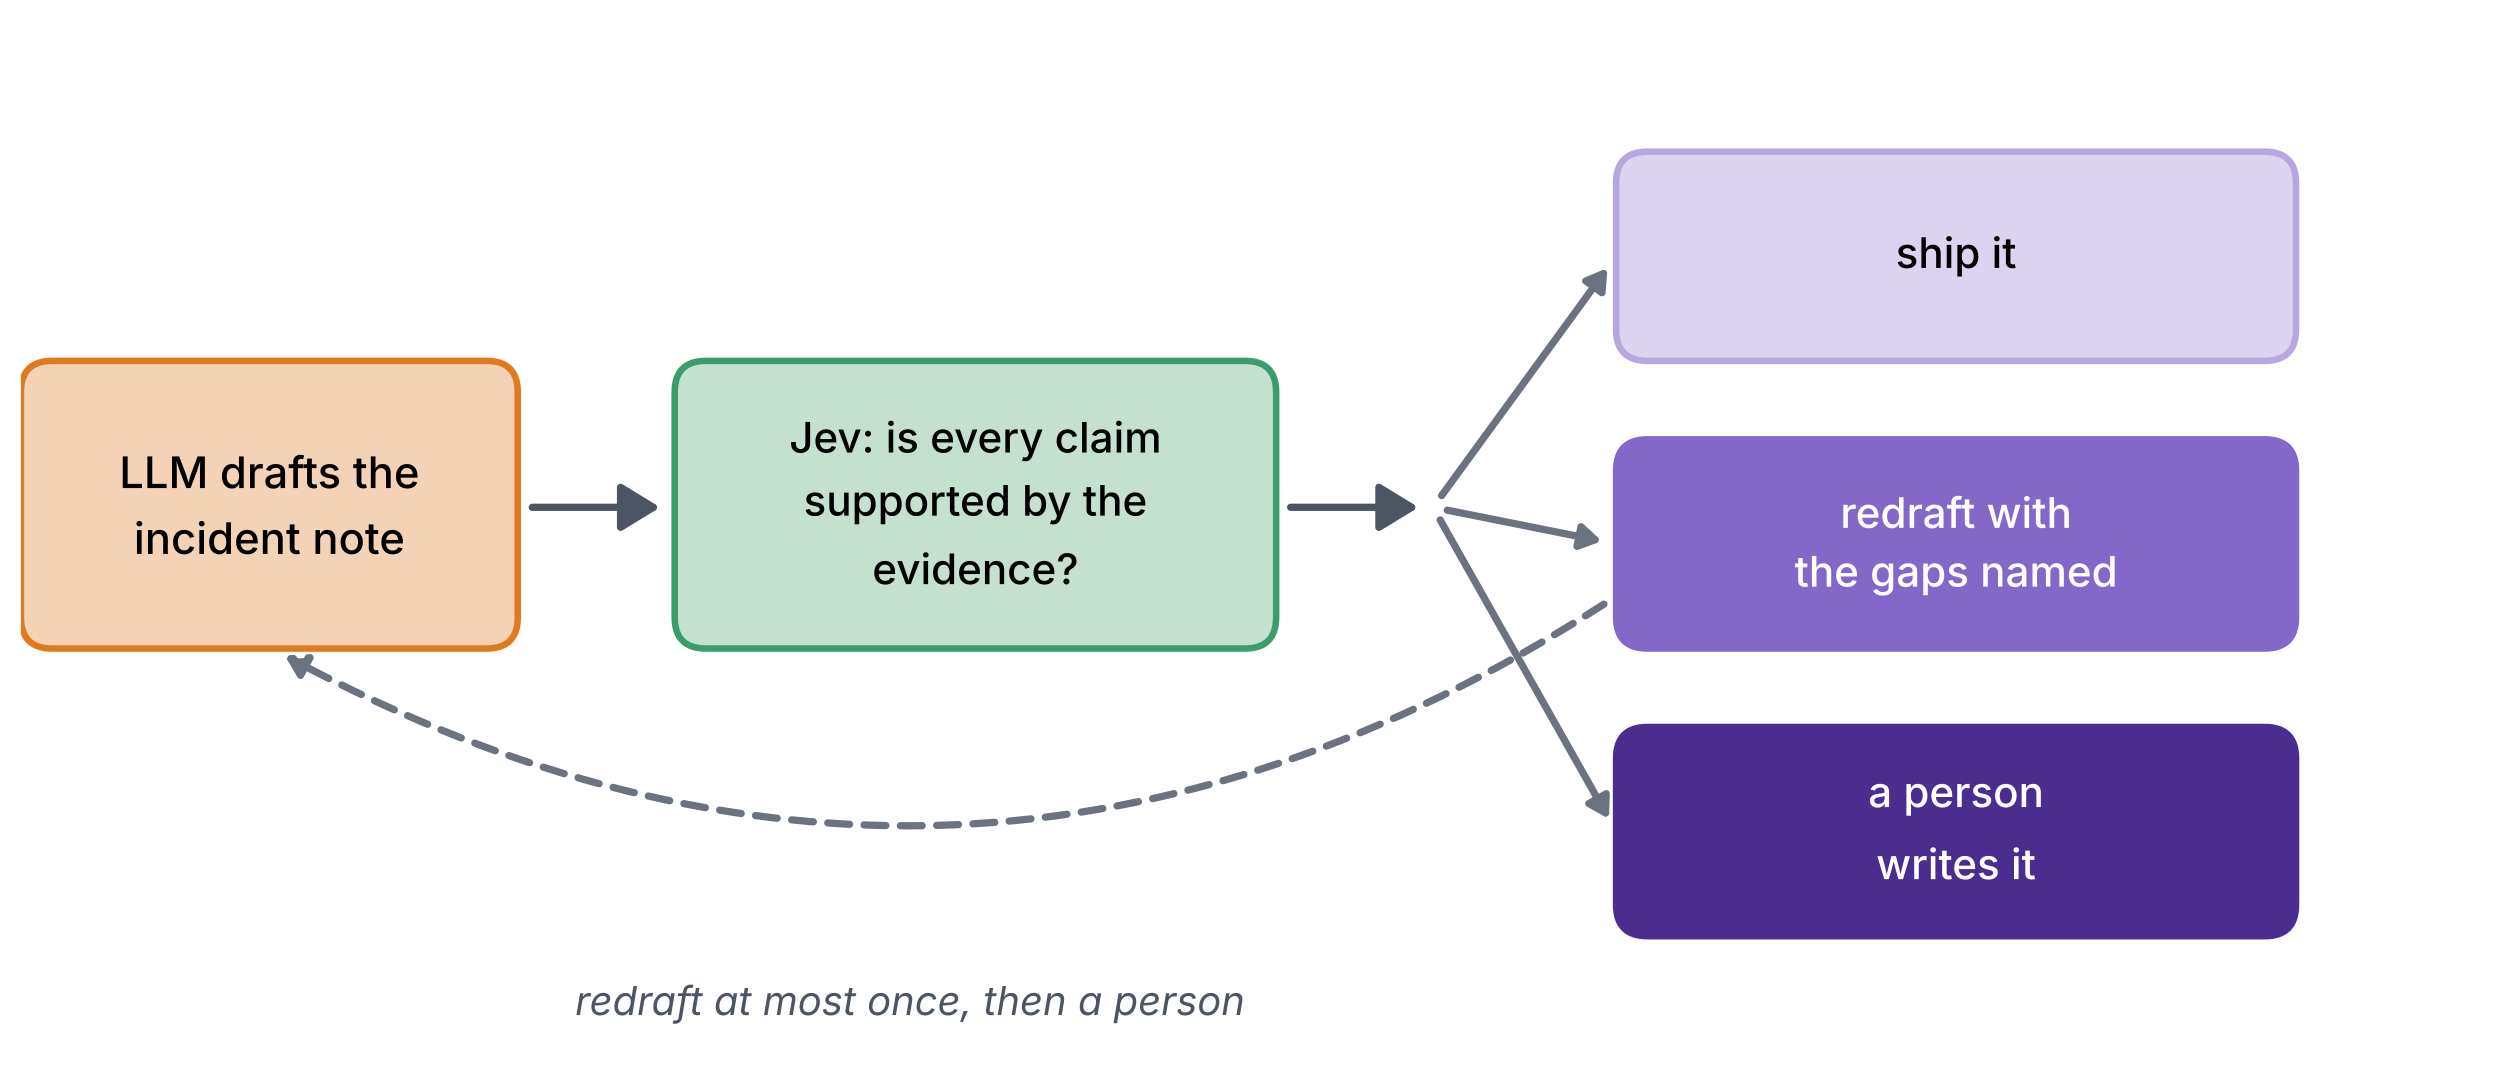
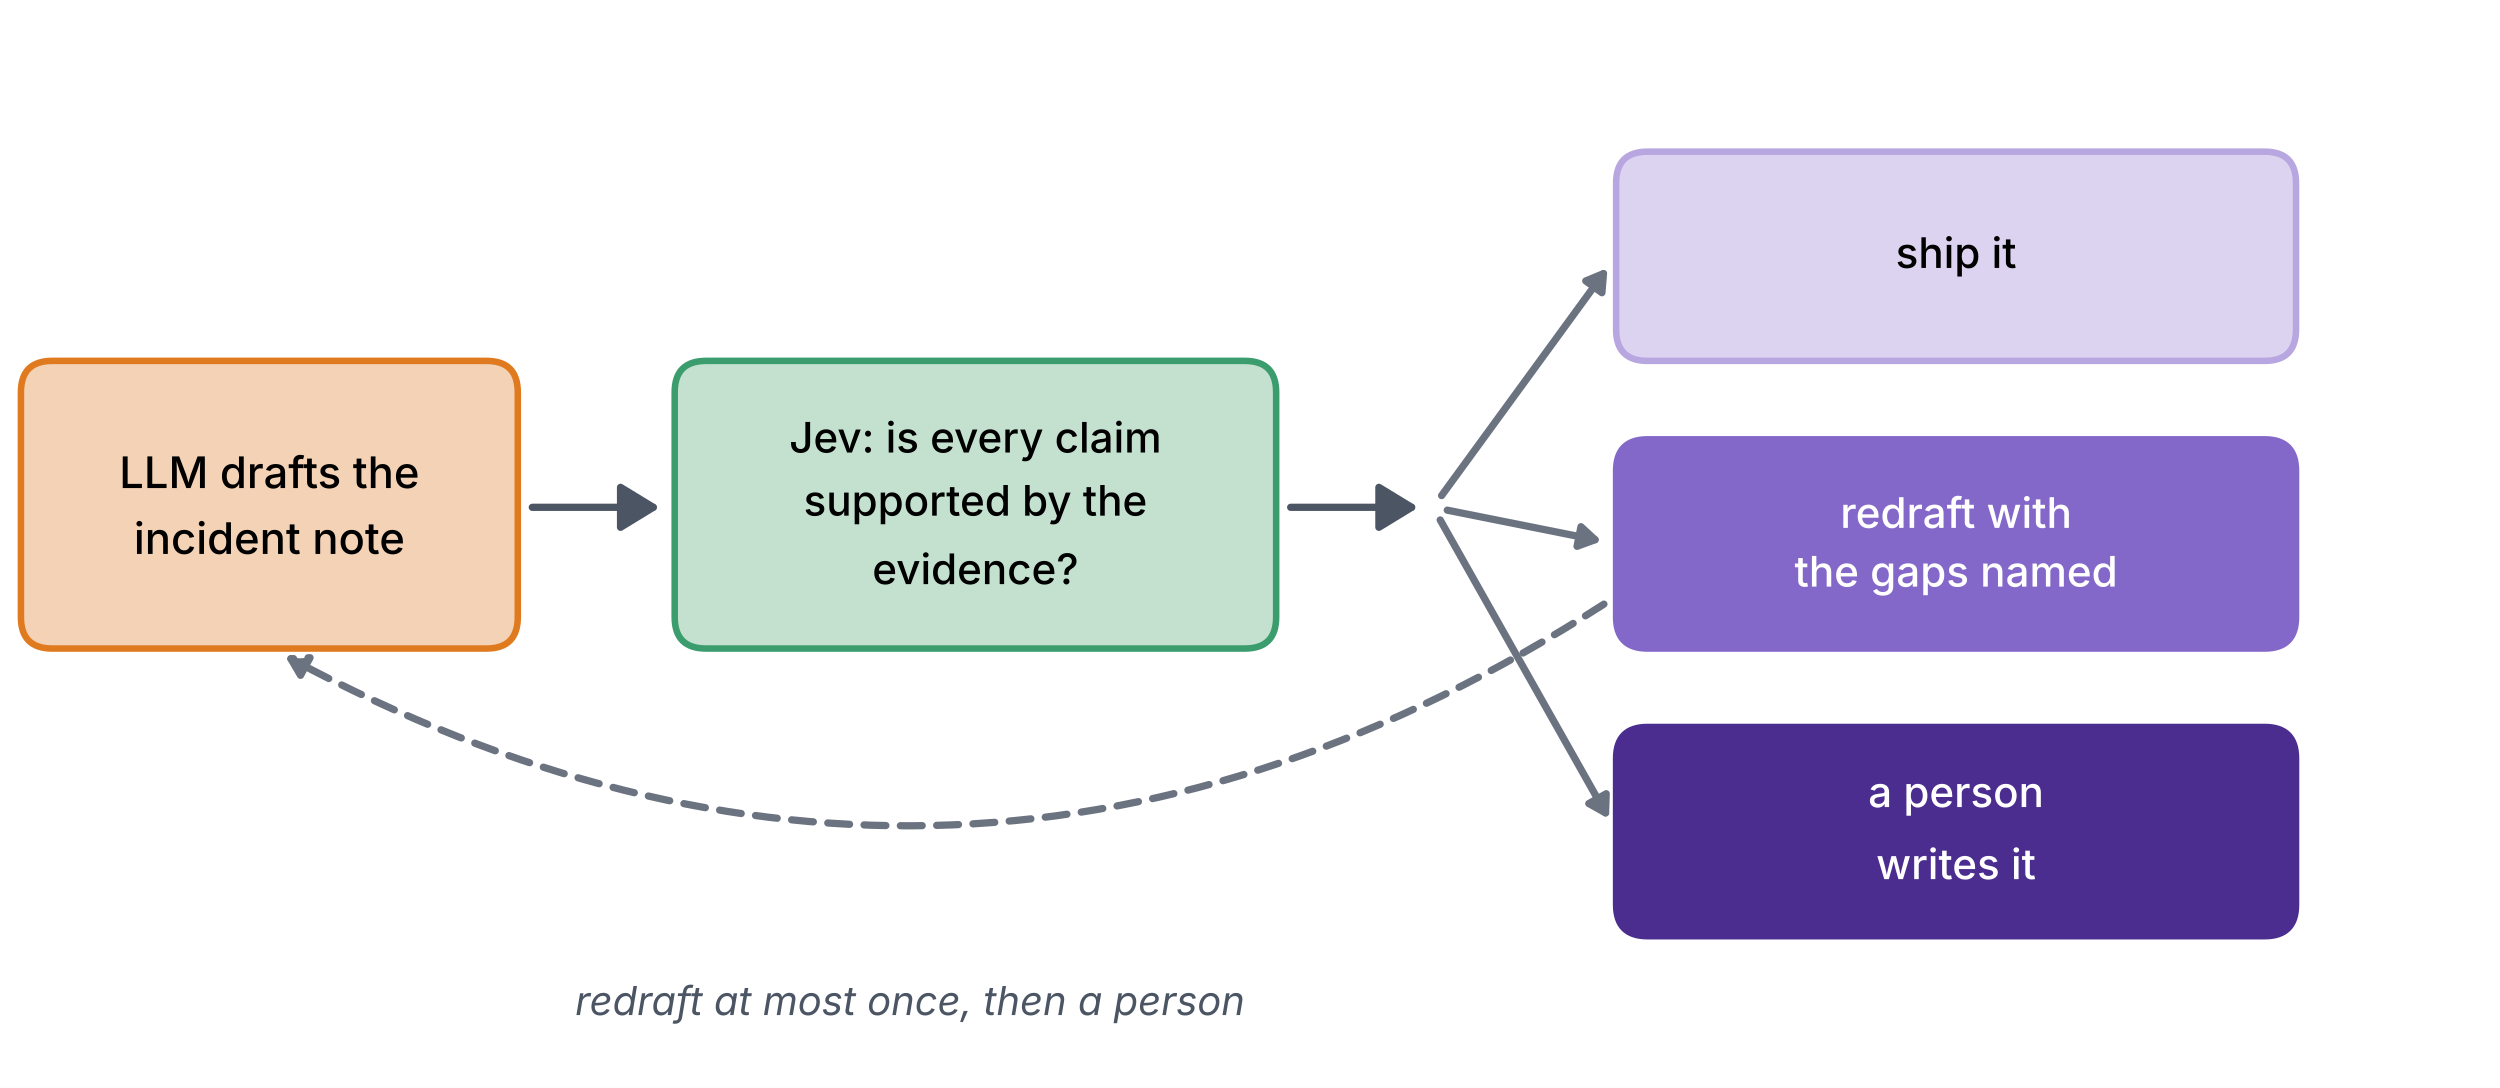
<svg xmlns="http://www.w3.org/2000/svg" width="344.16pt" height="149.76pt" viewBox="0 0 344.16 149.76" version="1.1">
  <defs>
    <style type="text/css">*{stroke-linejoin: round; stroke-linecap: butt}</style>
  </defs>
  <g id="figure_1">
    <g id="patch_1">
      <path d="M 0 149.76  L 344.16 149.76  L 344.16 0  L 0 0  z " style="fill: #ffffff" />
    </g>
    <g id="axes_1">
      <g id="patch_2">
-         <path d="M 73.281 69.84  Q 82.083 69.84 89.926 69.84  " clip-path="url(#pc4752d227c)" style="fill: none; stroke: #4b5563; stroke-linecap: round" />
-         <path d="M 85.426 67.09  L 89.926 69.84  L 85.426 72.59  z " clip-path="url(#pc4752d227c)" style="fill: #4b5563; stroke: #4b5563; stroke-linecap: round" />
+         <path d="M 73.281 69.84  Q 82.083 69.84 89.926 69.84  " style="fill: none; stroke: #4b5563; stroke-linecap: round" />
+         <path d="M 85.426 67.09  L 89.926 69.84  L 85.426 72.59  z " style="fill: #4b5563; stroke: #4b5563; stroke-linecap: round" />
      </g>
      <g id="patch_3">
-         <path d="M 177.681 69.84  Q 186.483 69.84 194.326 69.84  " clip-path="url(#pc4752d227c)" style="fill: none; stroke: #4b5563; stroke-linecap: round" />
-         <path d="M 189.826 67.09  L 194.326 69.84  L 189.826 72.59  z " clip-path="url(#pc4752d227c)" style="fill: #4b5563; stroke: #4b5563; stroke-linecap: round" />
+         <path d="M 177.681 69.84  Q 186.483 69.84 194.326 69.84  " style="fill: none; stroke: #4b5563; stroke-linecap: round" />
+         <path d="M 189.826 67.09  L 194.326 69.84  L 189.826 72.59  z " style="fill: #4b5563; stroke: #4b5563; stroke-linecap: round" />
      </g>
      <g id="patch_4">
-         <path d="M 198.46 68.222  Q 209.882 52.557 220.739 37.667  " clip-path="url(#pc4752d227c)" style="fill: none; stroke: #6b7280; stroke-linecap: round" />
-         <path d="M 218.303 38.675  L 220.739 37.667  L 220.525 40.295  z " clip-path="url(#pc4752d227c)" style="fill: #6b7280; stroke: #6b7280; stroke-linecap: round" />
+         <path d="M 198.46 68.222  Q 209.882 52.557 220.739 37.667  " style="fill: none; stroke: #6b7280; stroke-linecap: round" />
+         <path d="M 218.303 38.675  L 220.739 37.667  L 220.525 40.295  z " style="fill: #6b7280; stroke: #6b7280; stroke-linecap: round" />
      </g>
      <g id="patch_5">
-         <path d="M 199.24 70.232  Q 209.88 72.36 219.579 74.3  " clip-path="url(#pc4752d227c)" style="fill: none; stroke: #6b7280; stroke-linecap: round" />
-         <path d="M 217.643 72.51  L 219.579 74.3  L 217.103 75.207  z " clip-path="url(#pc4752d227c)" style="fill: #6b7280; stroke: #6b7280; stroke-linecap: round" />
+         <path d="M 199.24 70.232  Q 209.88 72.36 219.579 74.3  " style="fill: none; stroke: #6b7280; stroke-linecap: round" />
+         <path d="M 217.643 72.51  L 219.579 74.3  L 217.103 75.207  z " style="fill: #6b7280; stroke: #6b7280; stroke-linecap: round" />
      </g>
      <g id="patch_6">
-         <path d="M 198.263 71.581  Q 209.88 92.16 221.026 111.904  " clip-path="url(#pc4752d227c)" style="fill: none; stroke: #6b7280; stroke-linecap: round" />
-         <path d="M 221.117 109.269  L 221.026 111.904  L 218.722 110.62  z " clip-path="url(#pc4752d227c)" style="fill: #6b7280; stroke: #6b7280; stroke-linecap: round" />
+         <path d="M 198.263 71.581  Q 209.88 92.16 221.026 111.904  " style="fill: none; stroke: #6b7280; stroke-linecap: round" />
+         <path d="M 221.117 109.269  L 221.026 111.904  L 218.722 110.62  z " style="fill: #6b7280; stroke: #6b7280; stroke-linecap: round" />
      </g>
      <g id="patch_7">
-         <path d="M 220.8 83.169  Q 132.081 140.17 40.045 90.69  " clip-path="url(#pc4752d227c)" style="fill: none; stroke-dasharray: 3,2; stroke-dashoffset: 0; stroke: #6b7280; stroke-linecap: round" />
-         <path d="M 41.375 92.966  L 40.045 90.69  L 42.678 90.544  z " clip-path="url(#pc4752d227c)" style="fill: #6b7280; stroke-dasharray: 3,2; stroke-dashoffset: 0; stroke: #6b7280; stroke-linecap: round" />
+         <path d="M 220.8 83.169  Q 132.081 140.17 40.045 90.69  " style="fill: none; stroke-dasharray: 3,2; stroke-dashoffset: 0; stroke: #6b7280; stroke-linecap: round" />
+         <path d="M 41.375 92.966  L 40.045 90.69  L 42.678 90.544  z " style="fill: #6b7280; stroke-dasharray: 3,2; stroke-dashoffset: 0; stroke: #6b7280; stroke-linecap: round" />
      </g>
      <g id="patch_8">
-         <path d="M 7.2 89.28  L 66.96 89.28  Q 71.28 89.28 71.28 84.96  L 71.28 54  Q 71.28 49.68 66.96 49.68  L 7.2 49.68  Q 2.88 49.68 2.88 54  L 2.88 84.96  Q 2.88 89.28 7.2 89.28  z " clip-path="url(#pc4752d227c)" style="fill: #f3d2b6; stroke: #e07a1f; stroke-width: 0.9; stroke-linejoin: miter" />
+         <path d="M 7.2 89.28  L 66.96 89.28  Q 71.28 89.28 71.28 84.96  L 71.28 54  Q 71.28 49.68 66.96 49.68  L 7.2 49.68  Q 2.88 49.68 2.88 54  L 2.88 84.96  Q 2.88 89.28 7.2 89.28  z " style="fill: #f3d2b6; stroke: #e07a1f; stroke-width: 0.9; stroke-linejoin: miter" />
      </g>
      <g id="patch_9">
-         <path d="M 97.2 89.28  L 171.36 89.28  Q 175.68 89.28 175.68 84.96  L 175.68 54  Q 175.68 49.68 171.36 49.68  L 97.2 49.68  Q 92.88 49.68 92.88 54  L 92.88 84.96  Q 92.88 89.28 97.2 89.28  z " clip-path="url(#pc4752d227c)" style="fill: #c4e1d0; stroke: #3b9c6e; stroke-width: 0.9; stroke-linejoin: miter" />
+         <path d="M 97.2 89.28  L 171.36 89.28  Q 175.68 89.28 175.68 84.96  L 175.68 54  Q 175.68 49.68 171.36 49.68  L 97.2 49.68  Q 92.88 49.68 92.88 54  L 92.88 84.96  Q 92.88 89.28 97.2 89.28  z " style="fill: #c4e1d0; stroke: #3b9c6e; stroke-width: 0.9; stroke-linejoin: miter" />
      </g>
      <g id="patch_10">
-         <path d="M 226.8 49.68  L 311.76 49.68  Q 316.08 49.68 316.08 45.36  L 316.08 25.2  Q 316.08 20.88 311.76 20.88  L 226.8 20.88  Q 222.48 20.88 222.48 25.2  L 222.48 45.36  Q 222.48 49.68 226.8 49.68  z " clip-path="url(#pc4752d227c)" style="fill: #dcd3f0; stroke: #b7a6e0; stroke-width: 0.9; stroke-linejoin: miter" />
+         <path d="M 226.8 49.68  L 311.76 49.68  Q 316.08 49.68 316.08 45.36  L 316.08 25.2  Q 316.08 20.88 311.76 20.88  L 226.8 20.88  Q 222.48 20.88 222.48 25.2  L 222.48 45.36  Q 222.48 49.68 226.8 49.68  z " style="fill: #dcd3f0; stroke: #b7a6e0; stroke-width: 0.9; stroke-linejoin: miter" />
      </g>
      <g id="patch_11">
-         <path d="M 226.8 89.28  L 311.76 89.28  Q 316.08 89.28 316.08 84.96  L 316.08 64.8  Q 316.08 60.48 311.76 60.48  L 226.8 60.48  Q 222.48 60.48 222.48 64.8  L 222.48 84.96  Q 222.48 89.28 226.8 89.28  z " clip-path="url(#pc4752d227c)" style="fill: #8468c9; stroke: #8468c9; stroke-width: 0.9; stroke-linejoin: miter" />
+         <path d="M 226.8 89.28  L 311.76 89.28  Q 316.08 89.28 316.08 84.96  L 316.08 64.8  Q 316.08 60.48 311.76 60.48  L 226.8 60.48  Q 222.48 60.48 222.48 64.8  L 222.48 84.96  Q 222.48 89.28 226.8 89.28  z " style="fill: #8468c9; stroke: #8468c9; stroke-width: 0.9; stroke-linejoin: miter" />
      </g>
      <g id="patch_12">
-         <path d="M 226.8 128.88  L 311.76 128.88  Q 316.08 128.88 316.08 124.56  L 316.08 104.4  Q 316.08 100.08 311.76 100.08  L 226.8 100.08  Q 222.48 100.08 222.48 104.4  L 222.48 124.56  Q 222.48 128.88 226.8 128.88  z " clip-path="url(#pc4752d227c)" style="fill: #4b2c8f; stroke: #4b2c8f; stroke-width: 0.9; stroke-linejoin: miter" />
+         <path d="M 226.8 128.88  L 311.76 128.88  Q 316.08 128.88 316.08 124.56  L 316.08 104.4  Q 316.08 100.08 311.76 100.08  L 226.8 100.08  Q 222.48 100.08 222.48 104.4  L 222.48 124.56  Q 222.48 128.88 226.8 128.88  z " style="fill: #4b2c8f; stroke: #4b2c8f; stroke-width: 0.9; stroke-linejoin: miter" />
      </g>
      <g id="text_1">
        <text style="font-weight: 500; font-size: 6px; font-family: 'Inter'" transform="translate(16.41422 67.19124)">LLM drafts the</text>
        <text style="font-weight: 500; font-size: 6px; font-family: 'Inter'" transform="translate(18.41906 76.25423)">incident note</text>
      </g>
      <g id="text_2">
        <text style="font-weight: 500; font-size: 5.8px; font-family: 'Inter'" transform="translate(108.6508 62.29961)">Jev: is every claim</text>
        <text style="font-weight: 500; font-size: 5.8px; font-family: 'Inter'" transform="translate(110.6223 70.98664)">supported by the</text>
        <text style="font-weight: 500; font-size: 5.8px; font-family: 'Inter'" transform="translate(120.0877 80.41453)">evidence?</text>
      </g>
      <g id="text_3">
        <text style="font-weight: 500; font-size: 5.8px; font-family: 'Inter'; text-anchor: middle" x="269.28" y="36.883" transform="rotate(-0 269.28 36.88316)">ship it</text>
      </g>
      <g id="text_4">
        <text style="font-weight: 500; font-size: 5.8px; font-family: 'Inter'; fill: #ffffff" transform="translate(253.3377 72.66753)">redraft with</text>
        <text style="font-weight: 500; font-size: 5.8px; font-family: 'Inter'; fill: #ffffff" transform="translate(247.0356 80.75009)">the gaps named</text>
      </g>
      <g id="text_5">
        <text style="font-weight: 500; font-size: 5.8px; font-family: 'Inter'; fill: #ffffff" transform="translate(257.1847 111.108)">a person</text>
        <text style="font-weight: 500; font-size: 5.8px; font-family: 'Inter'; fill: #ffffff" transform="translate(258.2858 121.0284)">writes it</text>
      </g>
      <g id="text_6">
        <text style="font-style: italic; font-size: 5.5px; font-family: 'Inter'; text-anchor: middle; fill: #4b5563" x="125.28" y="139.733" transform="rotate(-0 125.28 139.7332)">redraft at most once, then a person</text>
      </g>
    </g>
  </g>
-   <defs>
-     <clipPath id="pc4752d227c">
-       <rect x="2.88" y="2.88" width="338.4" height="144" />
-     </clipPath>
-   </defs>
</svg>
